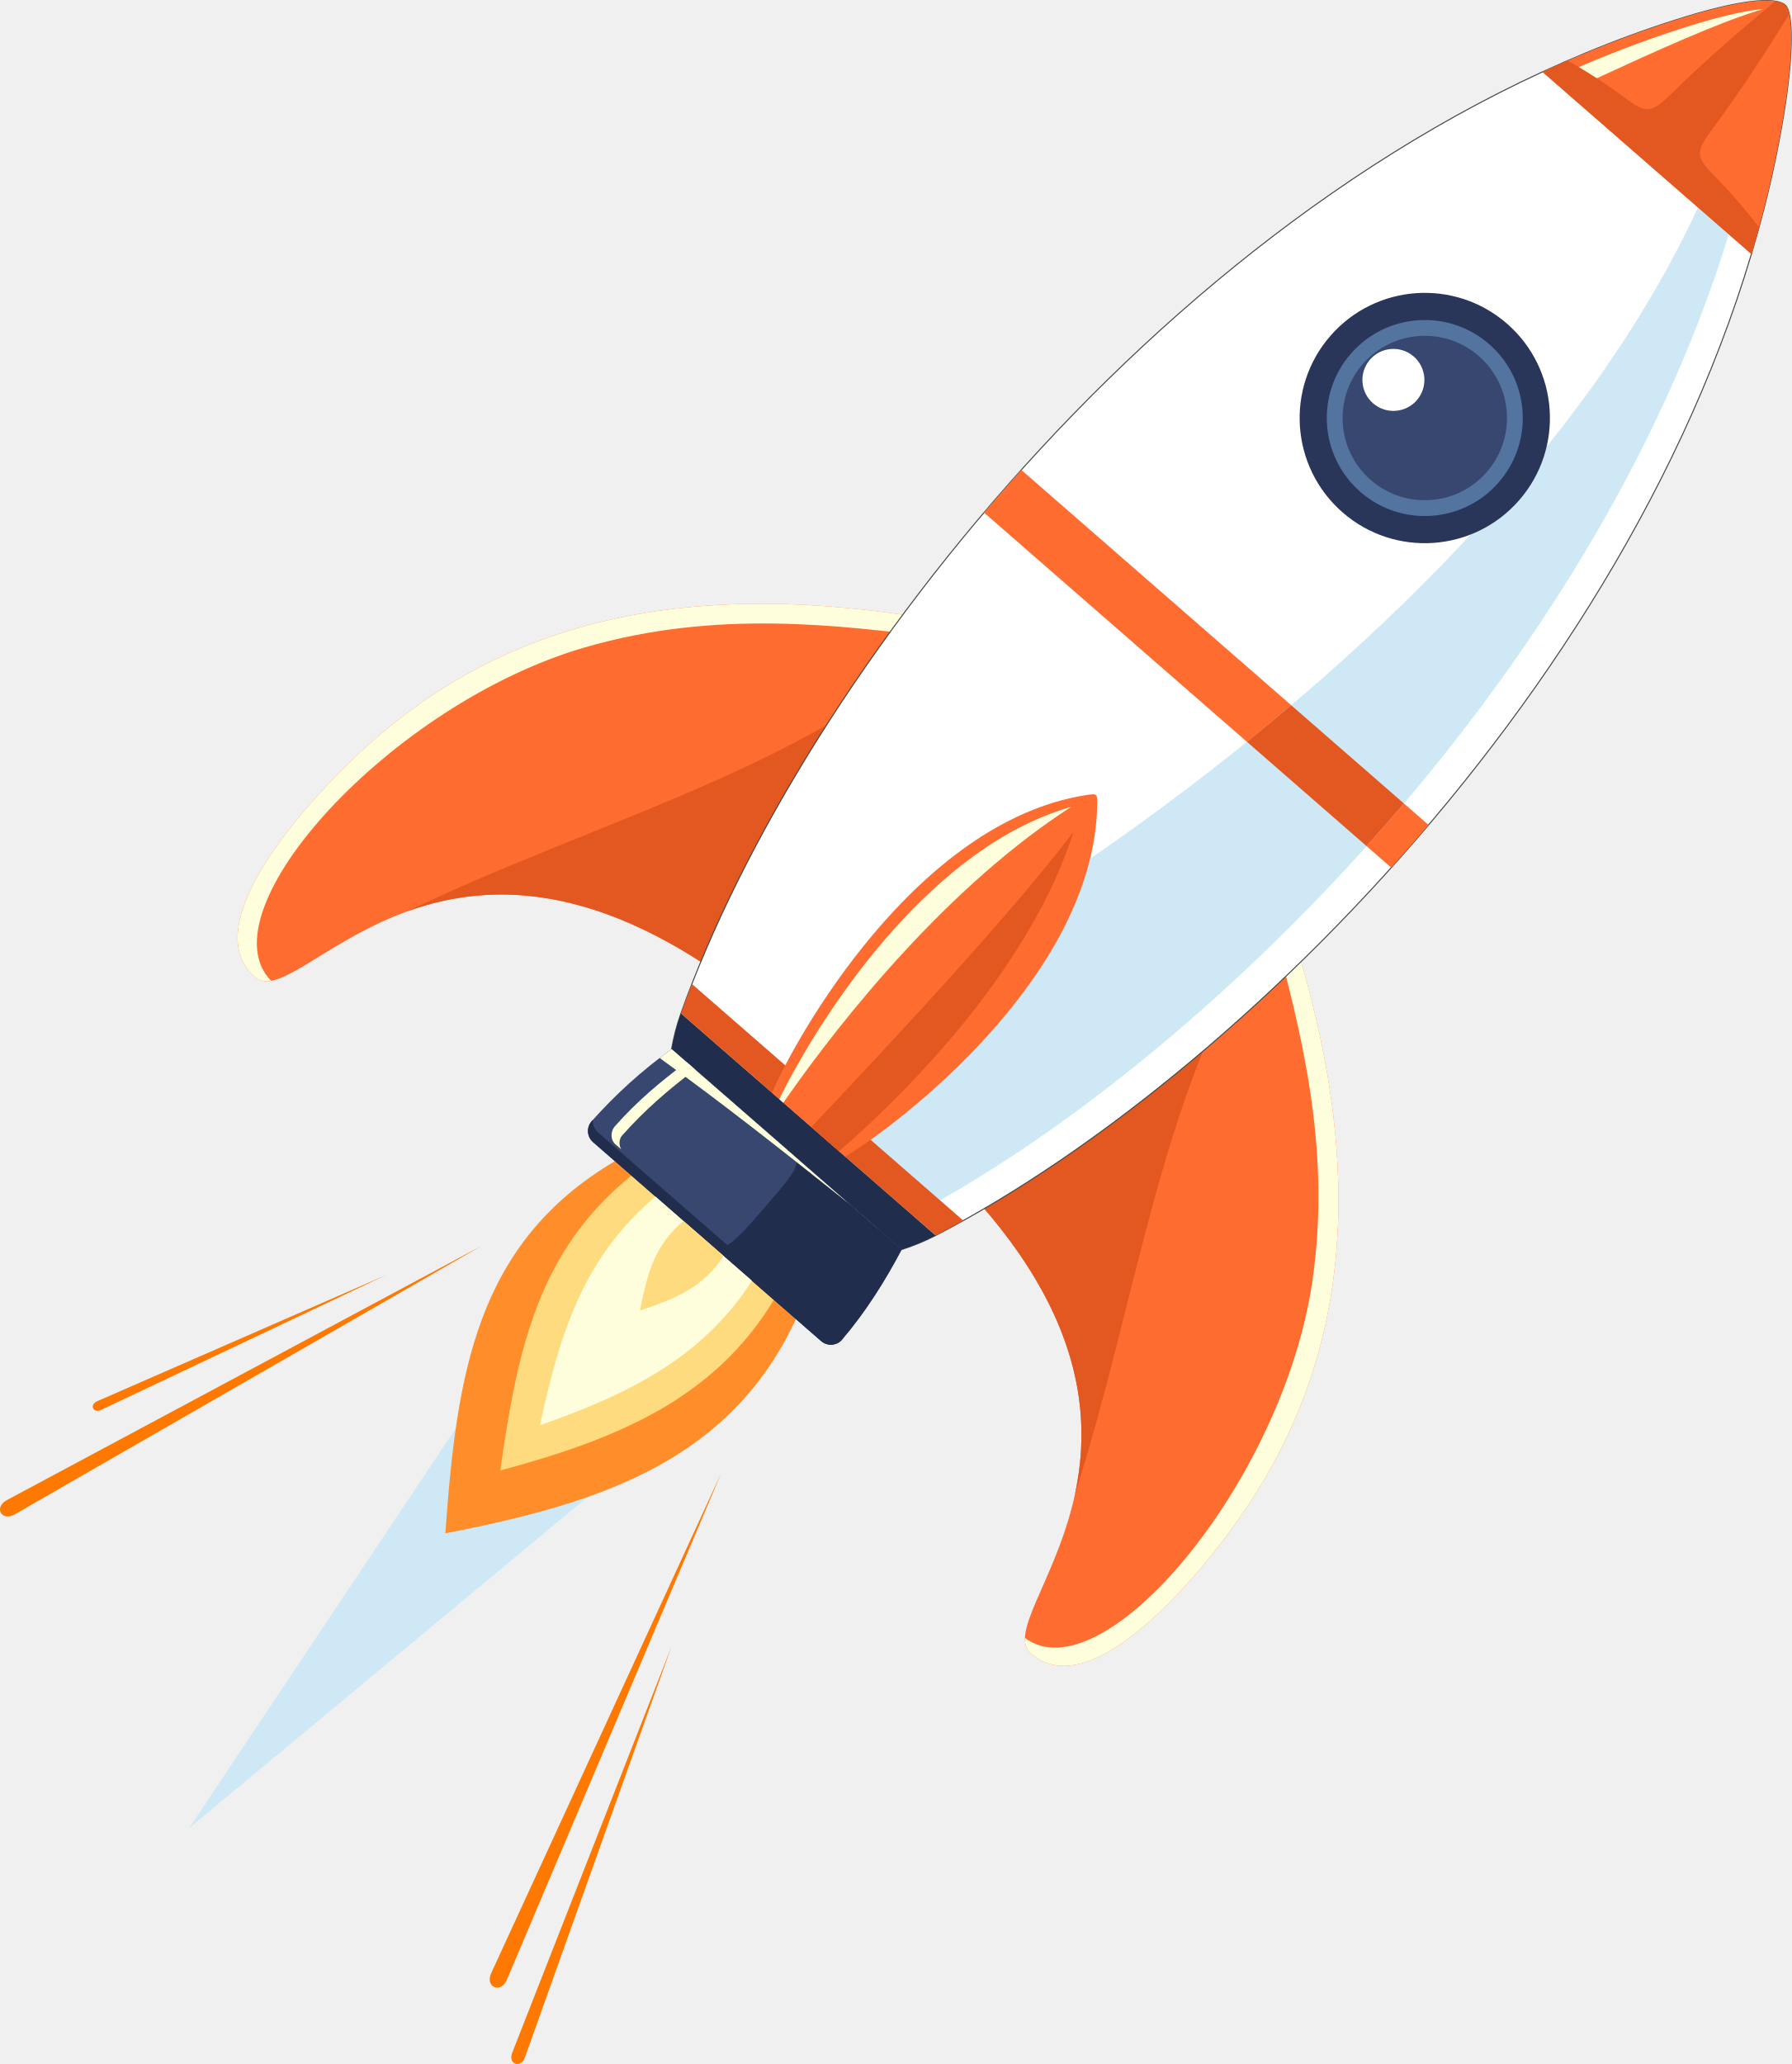
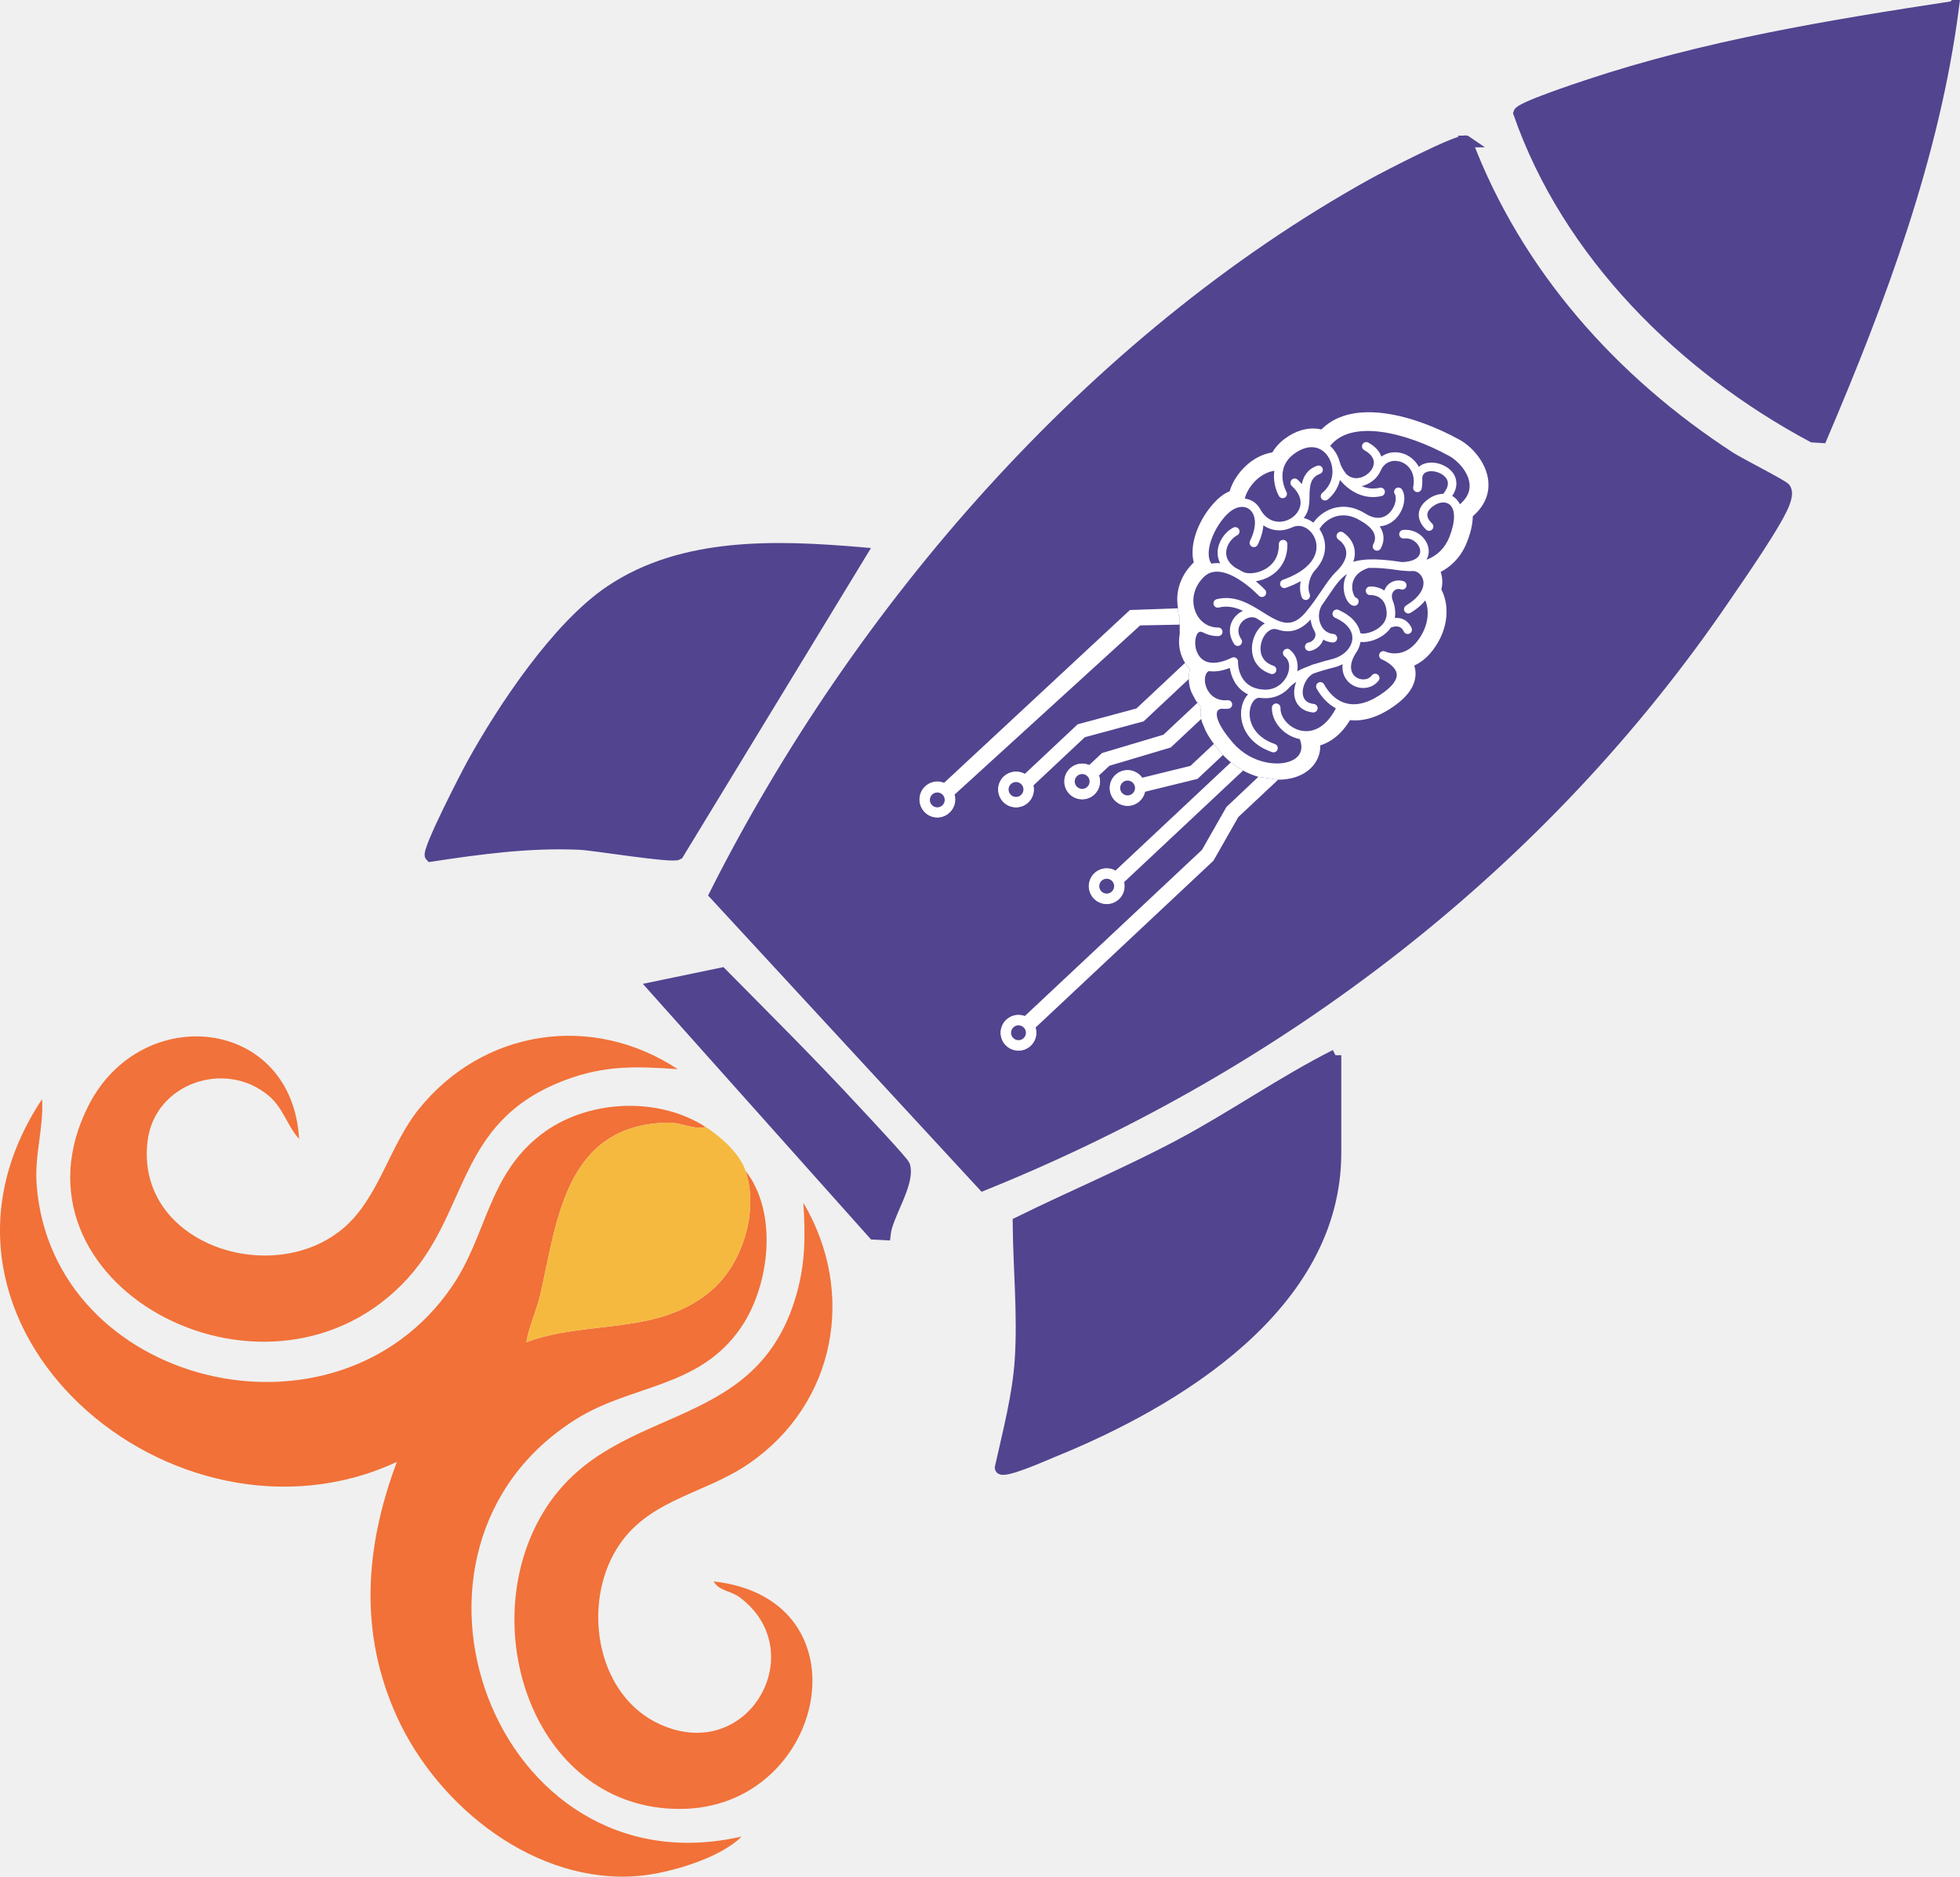
- <svg xmlns="http://www.w3.org/2000/svg" id="Layer_1" viewBox="0 0 1714.457 1974.522">
+ <svg xmlns="http://www.w3.org/2000/svg" id="Layer_1" viewBox="0 0 1011.037 967.978">
  <defs>
-     <style>.cls-1,.cls-2,.cls-3,.cls-4,.cls-5,.cls-6,.cls-7,.cls-8,.cls-9,.cls-10,.cls-11,.cls-12,.cls-13{fill-rule:evenodd;}.cls-1,.cls-11{fill:#fff;}.cls-2{fill:#e35720;}.cls-3{fill:#ff7900;}.cls-4{fill:#fffedc;}.cls-5{fill:#cee9f5;}.cls-6{fill:#293659;}.cls-7{fill:#384770;}.cls-8{fill:#212d4d;}.cls-9{fill:#ff6c30;}.cls-10{fill:#ff8d2a;}.cls-11{stroke:#494949;stroke-miterlimit:10;}.cls-12{fill:#ffdb7f;}.cls-13{fill:#53749f;}</style>
+     <style>.cls-1{fill:#f17138;}.cls-2{stroke:#52448f;stroke-miterlimit:10;stroke-width:6px;}.cls-2,.cls-3{fill:#52448f;}.cls-4{fill:#fff;}.cls-5{fill:#f1723a;}.cls-6{fill:#f6b93f;}</style>
  </defs>
-   <polygon class="cls-5" points="577.239 1154.925 731.026 1291.919 181.034 1748.769 577.239 1154.925" />
-   <path class="cls-3" d="M6.705,1435l454.555-243.436L13.86,1448.848c-12.119,6.964-20.273-6.823-7.155-13.848Z" />
-   <path class="cls-3" d="M93.103,1340.422l276.689-120.854-273.159,129.269c-7.398,3.501-11.515-4.929-3.53-8.416Z" />
-   <path class="cls-3" d="M470.076,1887.473l220.081-478.404-205.246,485.057c-5.561,13.135-21.186,7.152-14.835-6.653Z" />
-   <path class="cls-3" d="M490.151,1963.677l152.552-389.03-140.477,393.669c-3.806,10.66-16.477,6.589-12.075-4.638Z" />
-   <path class="cls-10" d="M426.133,1466.851c10.907-153.284,29.718-277.748,162.229-355.992,66.783,58.214,106.435,92.769,173.214,150.979-63.013,135.958-187.594,176.365-335.443,205.013Z" />
-   <path class="cls-12" d="M478.682,1406.713c16.232-114.406,35.695-209.515,125.467-282.095,45.437,39.607,90.726,79.465,136.162,119.068-57.681,95.588-152.506,133.755-261.629,163.027Z" />
-   <path class="cls-9" d="M686.388,930.657l220.398-335.38c-278.113-51.502-446.463,15.35-565.573,127.538-38.684,36.434-156.929,159.622-97.36,211.827,41.639,36.491,170.76-191.47,442.536-3.985Z" />
-   <path class="cls-4" d="M897.376,609.593c-91.462-10.696-210.279-27.39-337.983,9.79-185.882,54.115-365.096,252.421-299.991,318.857-6.127,1.059-11.303.126-15.55-3.597-59.57-52.206,58.675-175.393,97.36-211.827,119.11-112.188,287.46-179.039,565.573-127.538l-9.409,14.316Z" />
-   <path class="cls-2" d="M882.921,631.591c-136.889,110.005-318.632,156.791-494.154,240.622,70.717-25.868,167.912-31.035,297.621,58.444l196.533-299.066Z" />
-   <path class="cls-9" d="M929.945,1142.948l302.147-264.123c88.992,268.476,45.752,444.378-49.123,577.69-30.812,43.296-136.701,177.253-196.551,125.369-41.834-36.267,166.363-195.303-56.473-438.936Z" />
-   <path class="cls-4" d="M1219.195,890.1c23.084,89.145,55.844,204.57,36.449,336.155-28.229,191.529-200.21,396.14-274.912,340.716-.214,6.215,1.419,11.214,5.686,14.914,59.851,51.884,165.739-82.073,196.551-125.369,94.875-133.312,138.115-309.214,49.123-577.69l-12.898,11.275Z" />
-   <path class="cls-2" d="M1199.377,907.423c-90.286,150.627-111.819,337.056-170.9,522.38,15.972-73.586,7.82-170.578-98.531-286.855l269.431-235.525Z" />
-   <path class="cls-11" d="M1706.851,108.933c-78.737,481.826-508.15,915.886-811.56,1072.938-10.786,5.583-21.688,10.029-32.618,13.499l-96.002-83.678-28.029-24.431-96.002-83.678c1.945-11.303,4.862-22.709,8.92-34.156,114.16-322.025,486.904-802.383,952.14-950.471,60.589-19.286,94.903-22.447,104.441-14.151,7.463,6.492,8.481,44.35-1.288,104.128Z" />
-   <path class="cls-9" d="M977.226,449.548l389.666,339.643c-11.76,13.848-23.665,27.453-35.689,40.822l-389.652-339.632c11.639-13.702,23.528-27.322,35.676-40.833Z" />
-   <path class="cls-5" d="M1654.201,224.179c-130.016,424.207-507.796,794.587-780.991,938.446-10.714,5.643-21.535,10.161-32.376,13.712l-147.705-128.647c72.619-10.017,283.997-180.44,356.73-230.895,228.477-158.493,463.545-376.724,574.834-618.339l29.508,25.723Z" />
-   <path class="cls-9" d="M1675.84,243.041l-199.952-174.284h0c41.709-19.231,84.355-35.968,127.811-49.801,60.589-19.286,94.903-22.447,104.441-14.151,7.463,6.492,8.481,44.35-1.288,104.128-7.384,45.185-17.852,89.953-31.011,134.107Z" />
-   <path class="cls-4" d="M1492.905,71.997c38.739-17.461,78.28-32.758,118.512-45.563,33.117-10.542,58.384-16.265,76.046-17.934-1.336.468-2.734.924-4.197,1.36-38.5,11.488-99.682,39.28-155.512,65.04-6.967,3.215-13.855,6.397-20.602,9.514l-14.247-12.418Z" />
-   <path class="cls-2" d="M1675.84,243.041l-199.952-174.284c7.98-3.679,15.992-7.266,24.039-10.759,19.106,10.662,37.076,22.395,54.071,35.046,21.389,15.925,25.497,16.016,46.263-4.358,31.361-30.771,64.611-59.493,98.462-87.565,4.258.685,7.396,1.927,9.418,3.684,1.646,1.433,2.98,4.394,3.953,8.778-23.084,37.187-46.897,73.868-72.976,108.971-17.347,23.352-16.697,27.411,2,46.425,14.81,15.063,28.848,31.212,41.985,48.625-2.321,8.501-4.741,16.979-7.261,25.436h0ZM1475.888,68.757" />
-   <path class="cls-8" d="M651.559,969.427l243.732,212.444c-10.786,5.583-21.688,10.029-32.618,13.499-73.344-63.93-146.688-127.858-220.033-191.787,1.945-11.303,4.862-22.709,8.92-34.156Z" />
-   <path class="cls-2" d="M651.559,969.427l243.732,212.444c8.702-4.506,17.52-9.266,26.42-14.22l-112.272-97.86-35.128-30.618-112.267-97.855c-3.697,9.486-7.21,18.872-10.485,28.11Z" />
-   <path class="cls-2" d="M1235.478,674.647l107.836,93.994c-11.763,13.844-23.675,27.445-35.694,40.817l-114.507-99.808c14.213-11.467,28.348-23.131,42.365-35.003Z" />
-   <path class="cls-6" d="M1284.626,490.174c-49.853-43.453-55.04-119.091-11.588-168.944,43.453-49.852,119.091-55.039,168.942-11.586,49.853,43.452,55.04,119.09,11.588,168.942-43.452,49.852-119.091,55.04-168.942,11.588Z" />
-   <path class="cls-13" d="M1301.697,470.588c-39.036-34.024-43.098-93.25-9.073-132.287,34.024-39.035,93.25-43.098,132.285-9.073,39.036,34.025,43.098,93.252,9.073,132.287-34.024,39.035-93.251,43.098-132.285,9.073Z" />
-   <path class="cls-7" d="M1311.624,459.199c-32.746-28.542-36.153-78.224-7.611-110.969,28.541-32.745,78.224-36.153,110.969-7.612,32.745,28.542,36.153,78.224,7.611,110.97-28.541,32.745-78.224,36.152-110.969,7.611Z" />
-   <path class="cls-1" d="M1313.794,385.796c-12.348-10.763-13.633-29.497-2.87-41.844,10.761-12.347,29.496-13.633,41.843-2.87,12.348,10.763,13.633,29.497,2.87,41.845-10.762,12.347-29.496,13.633-41.843,2.87Z" />
-   <path class="cls-9" d="M1049.872,770.14c-3.179,164.881-192.441,307.21-241.109,336.378l-34.31-29.907-1.456-1.269-34.311-29.905c22.249-52.193,137.393-259.093,300.287-284.774,10.784-1.696,11.112-1.462,10.899,9.477Z" />
-   <path class="cls-4" d="M745.671,1051.526c33.077-67.755,137.139-239.166,279.335-279.659-114.543,73.587-215.935,197.316-275.477,283.021l-3.858-3.362Z" />
-   <path class="cls-2" d="M802.779,1101.302c20.923-18.164,175.604-151.12,224.318-305.476-73.516,97.412-235.913,265.98-250.742,282.445l26.424,23.032Z" />
-   <path class="cls-7" d="M642.639,1003.583c73.05,63.672,147.043,128.167,220.093,191.84-16.177,30.543-34.483,59.664-57.073,86.11-5.044,5.903-14.068,6.468-19.92,1.366-72.767-63.425-145.534-126.851-218.3-190.276-5.854-5.102-6.527-14.116-1.367-19.92,23.115-25.99,48.519-48.923,76.567-69.12Z" />
-   <path class="cls-8" d="M806.81,1280.177l-1.151,1.355c-5.044,5.903-14.068,6.468-19.92,1.366-72.767-63.425-145.534-126.851-218.3-190.276-5.854-5.102-6.527-14.116-1.367-19.92l1.184-1.329c-.297,4.344,1.406,8.826,4.957,11.921,74.037,64.533,148.076,129.068,222.113,193.601,3.55,3.093,8.221,4.17,12.484,3.282Z" />
-   <path class="cls-8" d="M761.804,1107.45c3.961,10.169-12.57,26.898-29.491,46.885-17.737,20.954-36.805,42.247-47.078,40.961l100.504,87.602c5.852,5.102,14.876,4.537,19.92-1.366,22.59-26.445,40.896-55.567,57.073-86.11l-100.928-87.972Z" />
-   <path class="cls-4" d="M594.312,1099.46l-5.325-4.641c-4.928-4.295-5.168-12.27-.419-17.619,21.269-23.96,43.013-42.13,68.383-61.142l8.116,7.074c-25.959,19.691-48.117,38.703-69.994,63.365-2.728,3.075-2.995,9.161-.761,12.963Z" />
-   <path class="cls-4" d="M516.601,1363.482c18.949-86.637,40.343-158.976,110.499-218.858,30.785,26.838,61.641,53.725,92.425,80.563-48.102,75.116-121.292,109.637-202.924,138.296Z" />
-   <path class="cls-12" d="M612.333,1253.694c6.859-34.769,13.729-62.165,41.64-85.644l38.348,33.424c-18.811,29.839-47.117,41.443-79.988,52.22Z" />
-   <path class="cls-4" d="M642.639,1003.583l169.63,147.855c-60.142-47.925-120.319-95.606-181.115-139.318,2.878-2.209,8.503-6.416,11.485-8.537Z" />
+   <path class="cls-2" d="M756.464,72.965c25.917,68.37,75.246,123.661,136.048,163.128,4.414,2.865,27.421,14.542,28.243,15.94,1.145,1.949.501,4.285-.101,6.295-2.798,9.345-23.992,39.593-30.749,49.521-93.729,137.722-228.658,241.159-382.775,303.32l-138.267-149.769c74.003-146.889,194.199-285.811,339.11-366.323,6.238-3.466,45.762-24.034,48.492-22.112Z" />
+   <path class="cls-1" d="M364.025,581.301c-6.209,1.606-12.363-2.348-19.521-2.214-53.094.997-57.103,50.686-65.784,88.586-1.959,8.553-5.773,16.084-7.203,24.644,31.684-11.791,68.163-3.158,95.547-26.765,16.183-13.951,24.415-41.154,17.522-61.635,16.809,21.458,12.597,58.985-2.396,80.873-21.385,31.221-56.032,29.226-84.621,46.965-107.831,66.911-42.614,244.899,84.96,215.539-10.829,11.105-37.147,18.867-52.675,20.286-53.331,4.873-103.983-35.616-125.099-82.059-19.771-43.485-16.475-87.545-.047-131.469-114.721,53.35-260.381-70.218-183-187.133.855,14.928-3.925,28.777-2.821,43.937,7.576,103.995,154.641,140.391,214.404,52.508,17.898-26.32,18.301-56.683,45.459-77.903,23.442-18.317,60.341-20.205,85.276-4.161Z" />
+   <path class="cls-2" d="M1007.549,3.567c-10.025,77.263-37.652,150.838-67.943,221.946l-4.582-.3c-66.98-35.875-126.156-94.405-151.421-166.906.83-2.761,29.995-12.403,35.289-14.17,61.062-20.382,125.167-30.874,188.656-40.569Z" />
+   <path class="cls-2" d="M688.877,544.292v50.373c0,78.716-82.085,128.248-146.043,154.136-2.504,1.014-26.485,11.735-26.693,8.262,4.021-18.079,9.053-36.962,10.289-55.506,1.565-23.485-.863-47.487-1.056-70.931,27.642-13.633,56.135-25.542,83.362-40.029,27.296-14.523,52.774-32.482,80.141-46.304Z" />
+   <path class="cls-2" d="M444.203,285.243l-94.555,155.318c-2.856,1.802-42.791-4.854-50.408-5.218-25.921-1.238-51.56,2.291-77.07,6.137-2.071-2.037,18.59-42.002,21.534-47.322,15.937-28.802,43.846-70.803,71.164-89.206,37.539-25.288,86.04-23.381,129.335-19.709Z" />
+   <path class="cls-5" d="M368.138,815.708c81.145,9.078,57.916,117.344-17.477,117.355-73.903.011-105.386-90.808-71.995-150.306,34.47-61.422,110.518-39.826,132.061-114.662,4.815-16.727,4.726-30.651,3.661-47.719,27.463,46.457,16.741,103.644-27.934,134.472-24.309,16.775-54.736,18.509-70.09,47.103-15.692,29.224-7.646,73.194,24.236,87.535,45.785,20.595,78.135-37.924,40.923-65.596-4.681-3.481-10.727-3.27-13.386-8.181Z" />
+   <path class="cls-5" d="M154.29,587.468c-6.203-6.81-8.095-15.901-15.715-22.3-22.44-18.846-58.76-6.335-62.436,23.272-6.644,53.505,65.311,76.719,101.86,44.305,17.593-15.603,23.044-42.022,38.038-60.651,33.126-41.158,89.307-49.837,133.587-20.595-21.357-1.521-37.652-2.088-58.094,5.623-57.874,21.831-48.557,69.741-84.48,105.702-72.285,72.362-207.677-1.35-161.413-92.536,27.304-53.817,105.018-45.769,108.654,17.181Z" />
+   <path class="cls-6" d="M364.025,581.301c7.75,4.987,17.524,13.593,20.56,22.616,6.893,20.481-1.339,47.684-17.522,61.635-27.384,23.607-63.862,14.975-95.547,26.765,1.43-8.56,5.244-16.091,7.203-24.644,8.682-37.901,12.691-87.59,65.784-88.586,7.158-.134,13.312,3.82,19.521,2.214Z" />
+   <path class="cls-2" d="M456.406,636.702l-5.694-.302-113.404-127.049,34.878-7.242c23.142,23.41,46.646,46.758,68.97,70.939,3.64,3.943,24.803,26.422,25.331,28.244,2.657,9.159-9.067,25.473-10.081,35.41Z" />
+   <polygon class="cls-3" points="613.051 319.502 611.905 303.548 620.147 291.63 620.476 278.674 627.556 264.582 634.095 258.449 642.513 247.373 658.853 237.417 668.507 228.363 682.499 226.706 690.926 220.575 706.131 216.947 721.196 220.124 734.812 224.795 746.89 229.228 759.536 239.611 762.291 249.462 754.884 265.15 751.653 276.14 741.687 291.704 737.681 302.55 740.813 315.444 737.245 330.428 725.445 341.495 724.783 348.319 717.535 360.432 703.667 366.953 692.606 367.863 677.992 381.57 672.996 392.602 660.549 397.929 646.433 396.104 635.233 388.887 627.775 379.045 623.941 364.476 618.016 355.413 615.923 349.401 616.57 343.478 613.208 334.225 613.051 319.502" />
+   <path class="cls-4" d="M649.098,400.701l-16.448,15.528-12.62,22.122-91.387,85.71c-3.204-1.201-6.937-.588-9.592,1.902-3.72,3.489-3.908,9.34-.419,13.061,3.489,3.72,9.34,3.908,13.061.419,2.655-2.49,3.506-6.176,2.513-9.45l91.738-86.039,12.829-22.521,20.529-19.254-10.203-1.478ZM530.89,533.101c-.082,1.344-.674,2.659-1.725,3.645-2.224,2.086-5.75,1.973-7.836-.251s-1.973-5.75.251-7.836c1.051-.986,2.401-1.492,3.748-1.488,1.491-.031,2.989.567,4.089,1.739s1.6,2.705,1.474,4.192Z" />
+   <path class="cls-4" d="M582.852,314.641l-95.84,89.126c-3.239-1.32-7.089-.724-9.798,1.817-3.72,3.489-3.908,9.34-.419,13.061s9.34,3.908,13.061.419c2.602-2.44,3.474-6.02,2.571-9.226l.013-.013,95.688-87.235,20.408-.392-.015-3.609c-.932-1.913-.716-2.951-.852-4.825l-24.817.878ZM488.935,411.059c.424,1.857-.112,3.905-1.608,5.309-2.224,2.086-5.75,1.973-7.836-.251s-1.973-5.75.251-7.836c1.496-1.403,3.575-1.807,5.401-1.265.893.277,1.753.788,2.436,1.516s1.138,1.619,1.357,2.528Z" />
+   <path class="cls-4" d="M586.232,365.412l-30.333,8.18-27.255,25.562c-3.429-1.927-7.848-1.507-10.868,1.325-3.72,3.489-3.908,9.34-.419,13.061s9.34,3.908,13.061.419c2.494-2.339,3.4-5.722,2.676-8.844l26.514-24.867,30.333-8.18,23.292-21.845c-.049-1.753.189-3.446.67-5.012-.975-.986-1.855-2.086-2.6-3.312l-25.072,23.514ZM529.495,408.49c-.255,1.025-.783,2.001-1.605,2.772-2.224,2.086-5.75,1.973-7.836-.251-2.086-2.224-1.973-5.75.251-7.836,1.496-1.403,3.575-1.807,5.401-1.265.893.277,1.753.788,2.436,1.516,1.315,1.402,1.75,3.325,1.354,5.064Z" />
+   <path class="cls-4" d="M617.689,362.511l-17.55,16.46-31.681,9.444-6.578,6.169c-3.276-1.386-7.216-.833-9.98,1.759-3.72,3.489-3.908,9.34-.419,13.061s9.34,3.908,13.061.419c2.763-2.592,3.568-6.488,2.394-9.847l5.311-4.981,31.681-9.444,15.717-14.741c-.525-2.396-.472-4.447-.036-6.224-.686-.623-1.317-1.323-1.921-2.075ZM563.756,402.959c.03,1.518-.555,3.055-1.742,4.167-2.224,2.086-5.75,1.973-7.836-.251s-1.973-5.75.251-7.836c1.186-1.113,2.758-1.598,4.27-1.471,1.317.107,2.606.698,3.566,1.722s1.468,2.348,1.49,3.669Z" />
+   <path class="cls-4" d="M614.071,395.041l-24.867,6.119c-.237-.36-.513-.709-.817-1.033-3.489-3.72-9.34-3.908-13.061-.419-3.72,3.489-3.908,9.34-.419,13.061s9.34,3.908,13.061.419c1.429-1.34,2.333-3.024,2.716-4.803l27.041-6.638,13.129-12.313c-.177-.189-.367-.391-.543-.606l-2.845-3.412c-.465-.577-.904-1.153-1.305-1.715l-12.091,11.34ZM586.284,409.473c-.234.372-.52.716-.843,1.019-2.224,2.086-5.75,1.973-7.836-.251-2.086-2.224-1.973-5.75.251-7.836,2.035-1.909,5.162-1.979,7.29-.25.191.15.369.312.546.501,1.77,1.887,1.953,4.73.592,6.817Z" />
+   <path class="cls-4" d="M637.688,395.288c-.946-.658-1.866-1.341-2.757-2.076l-59.511,55.814c-3.429-1.927-7.848-1.507-10.868,1.325-3.72,3.489-3.908,9.34-.419,13.061,3.489,3.72,9.34,3.908,13.061.419,2.494-2.339,3.4-5.722,2.676-8.844l61.371-57.559-3.553-2.14ZM576.27,458.363c-.255,1.025-.783,2.001-1.605,2.772-2.224,2.086-5.75,1.973-7.836-.251-2.086-2.224-1.973-5.75.251-7.836,1.496-1.403,3.575-1.807,5.401-1.265.893.277,1.753.788,2.436,1.516,1.315,1.402,1.75,3.325,1.354,5.064Z" />
+   <path class="cls-4" d="M752.666,226.697c-23.373-12.764-54.145-21.046-70.28-5.914l-.768.721c-5.268-1.241-11.096-.134-16.63,3.258-1.682,1.07-3.195,2.186-4.516,3.425-1.658,1.555-3.034,3.276-4.152,5.136-5.035.871-9.714,3.258-13.758,7.05-3.68,3.451-6.934,8.302-8.234,12.967-2.254.974-4.352,2.384-6.347,4.255-.256.24-.526.493-.784.812-7.389,7.412-12.236,18.317-12.03,26.965.011,1.687.248,3.263.62,4.713l-.108.101c-.229.215-.458.43-.69.723-5.88,6.022-8.66,14.025-7.448,21.883.376,2.535-.115,3.579.978,5.797l.026,8.564c-.581,3.028-.453,6.379.475,9.664.954,3.286,2.666,6.165,4.882,8.393-1.021,3.314-.924,7.2.378,11.047.12.344.279.676.411,1.033l2.145,4.043c.812,1.19,1.73,2.304,2.772,3.253-.556,2.244-.499,4.952.572,8.255l1.835,4.334c1.267,2.486,3.075,5.224,5.449,8.241l2.845,3.412c2.196,2.476,4.689,4.622,7.376,6.46l3.925,2.375c2.392,1.253,4.869,2.274,7.447,3.023l10.242,1.492c6.772.008,12.628-1.988,16.618-5.73,3.437-3.224,5.218-7.377,5.13-11.981,3.421-1.08,6.633-2.978,9.477-5.645,2.157-2.023,4.132-4.509,5.858-7.369,6.229.644,14.371-.886,24.126-8.287,1.164-.839,2.147-1.709,3.077-2.582,6.43-6.03,7.028-11.633,6.44-15.313-.135-.684-.31-1.33-.486-1.977,2.083-.966,4.192-2.311,6.282-4.27,1.092-1.024,2.15-2.219,3.173-3.533,8.881-11.521,8.448-24.139,4.498-31.404.779-3.087.657-6.215-.35-9.072,2.301-1.221,4.441-2.721,6.288-4.453,3.154-2.958,5.626-6.644,7.294-10.971,1.961-4.879,2.941-9.345,3.003-13.331.337-.316.659-.567.996-.883,6.794-6.372,7.525-13.29,6.916-17.938-1.23-9.335-8.584-17.311-14.972-20.745ZM735.759,273.287c.942.788,2.333.624,3.121-.292.762-.943.65-2.333-.306-3.108-.013-.013-2.429-2.131-2.313-4.519.076-1.567,1.224-3.099,3.429-4.584,2.833-1.923,6.057-2.159,8.033-.566,3.098,2.466,3.08,8.741-.066,16.733-2.264,5.772-6.433,9.809-11.87,11.791.097-.167.233-.345.304-.513,1.521-2.998,1.115-6.645-1.034-9.747-2.537-3.651-6.893-5.621-11.328-5.135-1.22.131-2.092,1.227-1.961,2.447.144,1.207,1.227,2.092,2.435,1.948,3.398-.375,5.955,1.433,7.23,3.252,1.225,1.765,1.489,3.721.721,5.253-1.103,2.2-4.204,3.487-8.734,3.682-.299-.049-.599-.071-.912-.108-6.908-1.071-12.374-1.443-16.826-1.245-2.959.141-5.444.571-7.621,1.194.659-1.809.927-3.631.776-5.44-.311-3.762-2.41-7.189-5.914-9.655-.997-.712-2.377-.481-3.076.529-.712.997-.468,2.365.529,3.076,1.407.987,3.796,3.129,4.057,6.406.255,3.054-1.45,6.478-4.921,9.935-2.777,2.604-5.054,5.957-7.704,9.885-2.223,3.276-4.721,6.987-8.081,11.05-4.748,5.77-8.916,6.513-13.43,4.969l-.013-.013c-.026-.001-.052-.002-.065-.015-2.767-.952-5.651-2.757-8.881-4.769-6.755-4.204-14.395-8.973-23.725-6.657-1.186.302-1.905,1.508-1.616,2.681.302,1.186,1.508,1.905,2.681,1.616,4.455-1.112,8.554-.118,12.484,1.694-1.234.575-2.397,1.361-3.423,2.374-3.998,4.003-4.419,9.795-1.101,14.765.673,1.015,2.05,1.295,3.079.609.093-.062.188-.151.269-.227.782-.733.937-1.918.326-2.84-3.206-4.796-.377-8.236.556-9.186,1.879-1.914,5.144-3.025,7.602-1.404.179.11.359.221.539.331,1.115.703,2.269,1.419,3.437,2.098-.48.298-.96.571-1.39.949-4.047,3.492-6.05,9.677-4.966,15.02.983,4.83,4.333,8.402,9.418,10.042.802.261,1.633.039,2.199-.492.256-.24.463-.56.592-.935.364-1.152-.276-2.401-1.428-2.765-3.571-1.16-5.798-3.481-6.452-6.718-.756-3.75.688-8.424,3.523-10.804,1.089-.946,2.807-1.923,4.862-1.191.065.015.131.004.196.019,5.394,1.807,11.123,1.324,17.07-5.14.203,1.837.734,3.619,1.583,5.254.123.239.26.44.398.64.579,1.104.702,2.18.262,3.251-.553,1.355-1.909,2.449-3.356,2.716-1.196.21-1.992,1.361-1.782,2.558.223,1.21,1.374,2.005,2.57,1.795,1.683-.312,3.266-1.137,4.519-2.313.93-.872,1.67-1.921,2.151-3.082.057-.155.062-.312.107-.48,1.477.819,3.12,1.355,4.868,1.49.652.047,1.248-.182,1.693-.599.378-.354.642-.855.686-1.429.092-1.226-.816-2.275-2.029-2.379-3.586-.285-5.402-2.762-6.166-4.224-1.688-3.205-1.623-7.269.163-10.389,1.369-1.917,2.577-3.709,3.729-5.398,3.281-4.876,5.791-8.548,9.371-10.917-1.525,2.723-1.755,5.396-1.74,6.978.069,3.964,1.909,8.546,4.851,9.36.79.221,1.647.001,2.213-.53.27-.253.477-.599.58-.975.326-1.192-.29-2.363-1.469-2.701-.679-.427-2.116-3.31-1.681-6.709.39-2.798,2.145-6.547,8.406-8.543,4.072-.17,9.171.215,15.832,1.24.416.066.808.078,1.238.131.078.003.169.045.26.035.039.014.065.015.104.003,1.954.22,3.873.294,5.721.183,2.256.164,4.326,2.1,4.939,4.59,1.051,4.335-2.15,9.162-8.791,13.211-1.027.634-1.371,1.996-.725,3.036.62,1.04,1.983,1.358,3.023.738,2.227-1.354,4.01-2.722,5.452-4.074.836-.784,1.527-1.559,2.153-2.324,1.829,4.112,2.503,12.475-4.058,20.958-6.725,8.714-14.749,6.156-16.336,5.516-.219-.099-.348-.155-.4-.157-1.11-.454-2.369.068-2.835,1.164-.479,1.083-.011,2.366,1.072,2.871.219.099.438.197.671.283,2.242,1.039,6.691,3.758,7.143,7.211.467,3.388-3.056,6.818-6.071,9.114-7.101,5.368-13.601,7.461-19.315,6.258-6.142-1.308-9.949-6.124-12.062-9.944-.593-1.065-1.927-1.461-2.992-.867-1.065.594-1.448,1.941-.868,3.018,2.558,4.619,6.003,8.102,9.936,10.216-4.572,8.848-11.1,13.045-18.161,11.459-5.841-1.312-10.511-6.56-10.411-11.695.013-1.229-.961-2.24-2.189-2.254-1.215-.026-2.201.949-2.24,2.177-.128,7.239,5.974,14.312,13.892,16.082.169.045.325.05.507.082,1.685,4.525.76,8.104-2.778,10.383-6.527,4.171-21.695,3.018-31.607-8.335-9.533-10.948-8.663-15.261-8.171-16.33.617-1.314,2.096-1.358,2.331-1.35,1.056.099,2.18.109,3.36-.01.498-.036.95-.257,1.286-.573.485-.455.768-1.126.686-1.835-.105-1.219-1.188-2.104-2.394-1.986-6.597.638-10.495-3.788-11.469-8.473-.53-2.645-.056-5.598,1.792-6.545,2.836.431,6.402.127,10.864-1.626.684,4.755,3.229,10.628,9.381,13.649-1.407,1.472-2.517,3.475-3.118,5.914-1.991,8.277,2.023,19.284,15.551,23.875.801.287,1.658.066,2.224-.465.256-.24.463-.56.591-.909.377-1.165-.236-2.413-1.387-2.803-10.916-3.697-14.223-12.275-12.685-18.658.676-2.737,2.517-5.528,4.99-5.161,0,0,.026.001.04-.012.638.086,1.303.146,1.995.182,5.0.226,9.127-1.669,12.092-4.45.135-.126.258-.292.393-.419.067-.063.146-.087.201-.164,1.125-1.258,2.456-2.379,3.979-3.402-.729,1.951-1.148,3.99-1.065,5.888.226,5.59,3.847,9.288,9.671,9.906.665.06,1.286-.168,1.745-.598.364-.341.627-.817.685-1.377.13-1.212-.75-2.286-1.962-2.416-4.56-.486-5.619-3.37-5.727-5.701-.145-3.639,2.12-8.221,5.457-9.957,3.214-1.165,6.804-2.201,10.784-3.197,1.529-.395,2.973-.964,4.341-1.639-.528,4.651,1.478,8.14,4.147,10.122,4.189,3.089,9.873,2.775,13.392-.525.364-.341.716-.722,1.029-1.117.751-.983.573-2.361-.41-3.112-.957-.75-2.335-.572-3.098.398-2.061,2.719-5.926,2.542-8.289.806-2.771-2.063-3.995-6.691.865-13.53.028-.051.029-.104.071-.168.763-1.374,1.255-2.849,1.513-4.383,2.188.279,4.765-.187,6.894-.943,2.341-.827,4.723-2.15,6.678-3.983.795-.746,1.502-1.586,2.119-2.495.86-.325,2.708-.868,4.285-.32,1.009.346,1.794,1.13,2.382,2.377.513,1.115,1.819,1.588,2.933,1.075.212-.098.413-.235.575-.387.688-.645.903-1.657.5-2.546-1.089-2.323-2.802-3.96-4.935-4.695-1.28-.446-2.546-.526-3.699-.432.19-1.04.265-2.149.185-3.315-.143-2.07-.544-3.822-1.15-5.306-.886-2.133-.72-4.037.417-5.255.948-1.016,2.357-1.323,3.663-.876,1.151.39,2.413-.236,2.79-1.375.403-1.164-.21-2.412-1.374-2.816-2.936-.996-6.244-.174-8.302,2.035-.745.8-1.285,1.737-1.644,2.758-2.586-1.704-5.499-2.19-7.53-2.059-1.218.079-2.115,1.122-2.049,2.327.079,1.218,1.108,2.153,2.326,2.075.811-.026,7.849-.141,8.439,8.782.343,5.202-3.58,8.096-5.96,9.34-3.471,1.837-6.598,1.907-7.58,1.535-.979-4.934-4.909-9.205-11.303-12.024-1.109-.48-2.433.027-2.913,1.136-.493,1.122.027,2.433,1.136,2.913,6.034,2.651,9.278,6.678,8.901,11.085-.106,1.265-.511,2.481-1.136,3.624-.356.512-.686.998-.99,1.511-1.853,2.346-4.763,4.214-8.322,5.12-3.137.788-6.04,1.611-8.761,2.491-.921.18-1.781.505-2.618.91-2.381.865-4.568,1.802-6.551,2.876.731-4.461-.625-8.636-3.853-11.132-.957-.75-2.295-.584-3.085.385-.763.969-.585,2.348.384,3.111,2.858,2.21,2.734,6.076,1.687,8.957-1.588,4.277-5.945,8.438-12.159,8.161-13.864-.627-13.571-13.849-13.54-14.41.025-.784-.357-1.515-1.01-1.941-.653-.426-1.476-.466-2.179-.135-7.439,3.658-13.304,3.509-16.525-.438-3.119-3.839-2.833-9.909-1.101-12.142.695-.88,1.458-1.038,2.618-.504.025.027.065.015.116.043,2.392,1.253,5.076,1.954,7.901,1.914,1.23-.013,2.203-1.028,2.177-2.244-0-1.216-1.015-2.19-2.231-2.19-5.049.073-9.503-2.92-11.594-7.824-2.02-4.693-2.037-11.897,3.964-18.033,2-2.028,4.293-2.987,7.089-2.95,3.647.025,7.527,1.732,10.976,3.869l.013.013q.026.001.039.014c5.82,3.612,10.373,8.412,10.448,8.493.848.877,2.232.921,3.122.087s.948-2.231.113-3.121c-.19-.202-1.986-2.09-4.762-4.402,2.51-.403,5.088-1.275,7.34-2.602,1.239-.732,2.351-1.572,3.335-2.495,3.761-3.527,5.721-8.406,5.603-14.097-.013-1.229-1.015-2.19-2.258-2.164-1.203.014-2.177,1.028-2.151,2.245.139,7.091-3.603,10.828-6.787,12.7-4.372,2.605-9.556,2.805-11.841,1.503l-.026-.001c-1.154-.717-2.375-1.371-3.624-1.973-3.417-2.293-5.053-5.091-4.886-8.262.227-3.81,3.042-7.211,5.701-8.59,1.077-.58,1.499-1.913.946-2.99-.566-1.09-1.913-1.499-2.99-.946-4.468,2.341-7.78,7.373-8.068,12.279-.108,2.154.349,4.208,1.307,6.121-.495-.042-1.004-.098-1.5-.114-1.046-.007-2.056.104-3.017.295-.877-1.205-1.361-2.828-1.401-4.843-.141-6.202,3.836-14.847,9.431-20.551,3.745-3.841,8.343-4.936,11.385-2.773,2.928,2.068,4.816,7.62.518,16.464-.545,1.094-.078,2.429,1.003,2.961.863.407,1.836.229,2.483-.378.189-.177.366-.394.478-.651,1.833-3.746,2.698-7.091,2.909-10,2.737,1.892,5.911,2.817,9.344,2.561,2.005-.158,3.933-.75,5.713-1.608.053-.024.105-.023.145-.035,2.507-1.135,5.37-.704,7.833,1.166,3.229,2.444,4.899,6.655,4.259,10.7-.987,6.322-7.097,11.748-17.186,15.308-1.163.407-1.753,1.67-1.359,2.82.408,1.137,1.67,1.753,2.807,1.345,3.015-1.054,5.537-2.228,7.707-3.453-.548,2.82-.473,5.79.582,8.347.46,1.139,1.764,1.665,2.877,1.204.252-.11.492-.259.681-.436.647-.607.874-1.58.523-2.441-1.625-3.948.184-9.826,2.896-12.445.027-.025.041-.064.042-.09,3.253-3.583,4.41-7.05,4.787-9.456.64-4.072-.404-8.21-2.704-11.5,1.018-1.968,3.644-4.786,7.416-6.221,4.395-1.69,9.172-1.026,13.824,1.881.064.041.116.069.167.097,4.519,2.577,9.275,6.756,6.333,12.074-.596,1.066-.208,2.425.871,3.009.848.472,1.886.309,2.56-.323.175-.164.312-.343.423-.549,2.137-3.854,1.859-7.824-.509-11.43,3.708-.26,6.357-2.136,7.813-3.502l.35-.329c4.284-4.347,5.813-11.28,3.31-15.164-.66-1.028-2.023-1.32-3.038-.673-1.054.659-1.333,2.036-.673,3.064,1.208,1.882.258,6.624-2.728,9.653-2.283,2.293-6.293,4.23-12.509.331l-.013-.013-.013.013c-.013-.013-.051-.028-.064-.041-3.692-2.289-7.127-3.222-10.115-3.41-3.001-.175-5.57.41-7.568,1.169-4.037,1.557-7.16,4.333-8.985,7.034l-.088-.094c-1.506-1.147-3.168-1.919-4.867-2.326.888-1.188,1.621-2.458,2.085-3.855.344-.956.506-1.919.603-2.896.002-.052.042-.09.03-.13.209-1.209.214-2.608.236-4.098.027-5.752.451-9.974,5.438-11.815,1.151-.421,1.728-1.696,1.307-2.848-.408-1.137-1.696-1.728-2.835-1.294-5.172,1.887-7.111,5.655-7.86,9.449-.655-.779-1.375-1.574-2.188-2.306-.915-.814-2.328-.781-3.13.148-.814.915-.741,2.317.161,3.143,3.889,3.498,5.329,7.492,4.059,11.217-1.328,3.906-5.345,6.862-9.748,7.192-2.595.204-7.478-.436-10.827-6.871l-.063-.067c-.819-1.36-1.844-2.425-2.957-3.206-1.432-1.013-3.035-1.562-4.715-1.785.308-1.454,1.211-3.923,3.246-6.642,1.966-2.604,5.93-6.752,11.975-7.709-.74,5.128.724,10.038,2.355,12.993.593,1.065,1.953,1.462,3.018.868,1.078-.58,1.448-1.941.855-3.006-.284-.519-6.96-12.905,5.458-20.6,6.189-3.828,12.088-3.077,15.73,1.995.939,1.298,1.636,2.798,2.069,4.394-.001.026.012.04.011.066,1.296,4.84.116,10.659-4.773,14.712-.928.82-1.064,2.188-.296,3.115.78.94,2.188,1.064,3.129.283.296-.252.605-.517.888-.782,2.885-2.705,4.623-5.957,5.409-9.279,4.63,5.64,12.347,10.437,21.477,8.284.382-.079.728-.277.998-.53.553-.518.84-1.32.643-2.123-.276-1.185-1.468-1.917-2.654-1.641-3.451.805-6.588.351-9.321-.835.513-.101,1.027-.229,1.517-.409,1.97-.682,3.77-1.788,5.226-3.153,1.213-1.138,2.171-2.467,2.857-3.87.041-.064.095-.115.124-.192,1.897-4.92,6.393-6.097,9.994-5.066,4.444,1.254,8.312,5.81,6.925,13.191-.221,1.196.579,2.346,1.774,2.567.715.14,1.415-.085,1.913-.553.337-.316.573-.74.666-1.208.316-1.716.395-3.334.312-4.827l.002-.052c-.065-2.042.772-3.283,2.607-3.839,3.34-1.004,8.147.745,9.912,3.599,1.652,2.707.094,5.638-1.78,7.827-2.367.016-4.876.798-7.175,2.372-3.421,2.296-5.22,4.997-5.369,8.025-.227,4.647,3.744,7.991,3.91,8.14ZM758.084,250.195c.158,3.653-1.53,6.959-4.998,9.907-.823-1.661-1.848-2.726-2.599-3.339-.459-.355-.92-.657-1.395-.921,3.584-5.363,1.875-9.536.844-11.23-2.808-4.587-9.669-7.122-14.95-5.513-1.214.353-2.239.935-3.1,1.692-1.949-3.645-5.219-6.051-8.614-6.996-3.939-1.12-7.74-.392-10.724,1.722-.788-2.326-2.638-4.974-6.711-7.21-1.066-.596-2.412-.221-2.995.858-.596,1.066-.208,2.399.858,2.995,2.415,1.333,5.244,3.62,4.954,6.957-.237,2.908-2.868,5.857-6.226,7.03-1.772.623-5.123,1.156-8.025-1.695-1.759-2.227-2.903-4.473-3.271-6.027-.012-.04-.05-.08-.061-.12-.559-2.136-1.476-4.113-2.716-5.814-.625-.883-1.371-1.704-2.222-2.477,10.793-13.669,38.272-7.467,61.529,5.228,4.15,2.264,10.137,8.405,10.425,14.951Z" />
+   <path class="cls-4" d="M477.287,405.982c-3.654,3.427-3.838,9.167-.411,12.82s9.167,3.838,12.82.411c3.654-3.427,3.838-9.167.411-12.82s-9.167-3.838-12.82-.411ZM486.115,415.395c-1.545,1.449-3.972,1.371-5.421-.174s-1.371-3.972.174-5.421,3.972-1.371,5.421.174,1.371,3.972-.174,5.421Z" />
+   <path class="cls-4" d="M517.892,400.603c-3.654,3.427-3.838,9.167-.411,12.82,3.427,3.654,9.167,3.838,12.82.411,3.654-3.427,3.838-9.167.411-12.82-3.427-3.654-9.167-3.838-12.82-.411ZM526.721,410.015c-1.545,1.449-3.972,1.371-5.421-.174s-1.371-3.972.174-5.421,3.972-1.371,5.421.174c1.449,1.545,1.371,3.972-.174,5.421Z" />
+   <path class="cls-4" d="M552.017,396.467c-3.654,3.427-3.838,9.167-.411,12.82,3.427,3.654,9.167,3.838,12.82.411s3.838-9.167.411-12.82-9.167-3.838-12.82-.411ZM560.846,405.88c-1.545,1.449-3.972,1.371-5.421-.174-1.449-1.545-1.371-3.972.174-5.421,1.545-1.449,3.972-1.371,5.421.174,1.449,1.545,1.371,3.972-.174,5.421Z" />
+   <path class="cls-4" d="M575.443,399.833c-3.654,3.427-3.838,9.167-.411,12.82,3.427,3.654,9.167,3.838,12.82.411,3.654-3.427,3.838-9.167.411-12.82-3.427-3.654-9.167-3.838-12.82-.411ZM584.271,409.246c-1.545,1.449-3.972,1.371-5.421-.174-1.449-1.545-1.371-3.972.174-5.421,1.545-1.449,3.972-1.371,5.421.174s1.371,3.972-.174,5.421Z" />
+   <path class="cls-4" d="M564.668,450.476c-3.654,3.427-3.838,9.167-.411,12.82,3.427,3.654,9.167,3.838,12.82.411s3.838-9.167.411-12.82-9.167-3.838-12.82-.411ZM573.496,459.889c-1.545,1.449-3.972,1.371-5.421-.174-1.449-1.545-1.371-3.972.174-5.421s3.972-1.371,5.421.174c1.449,1.545,1.371,3.972-.174,5.421Z" />
+   <path class="cls-4" d="M519.167,526.087c-3.654,3.427-3.838,9.167-.411,12.82,3.427,3.654,9.167,3.838,12.82.411s3.838-9.167.411-12.82c-3.427-3.654-9.167-3.838-12.82-.411ZM527.996,535.5c-1.545,1.449-3.972,1.371-5.421-.174-1.449-1.545-1.371-3.972.174-5.421,1.545-1.449,3.972-1.371,5.421.174s1.371,3.972-.174,5.421Z" />
</svg>
